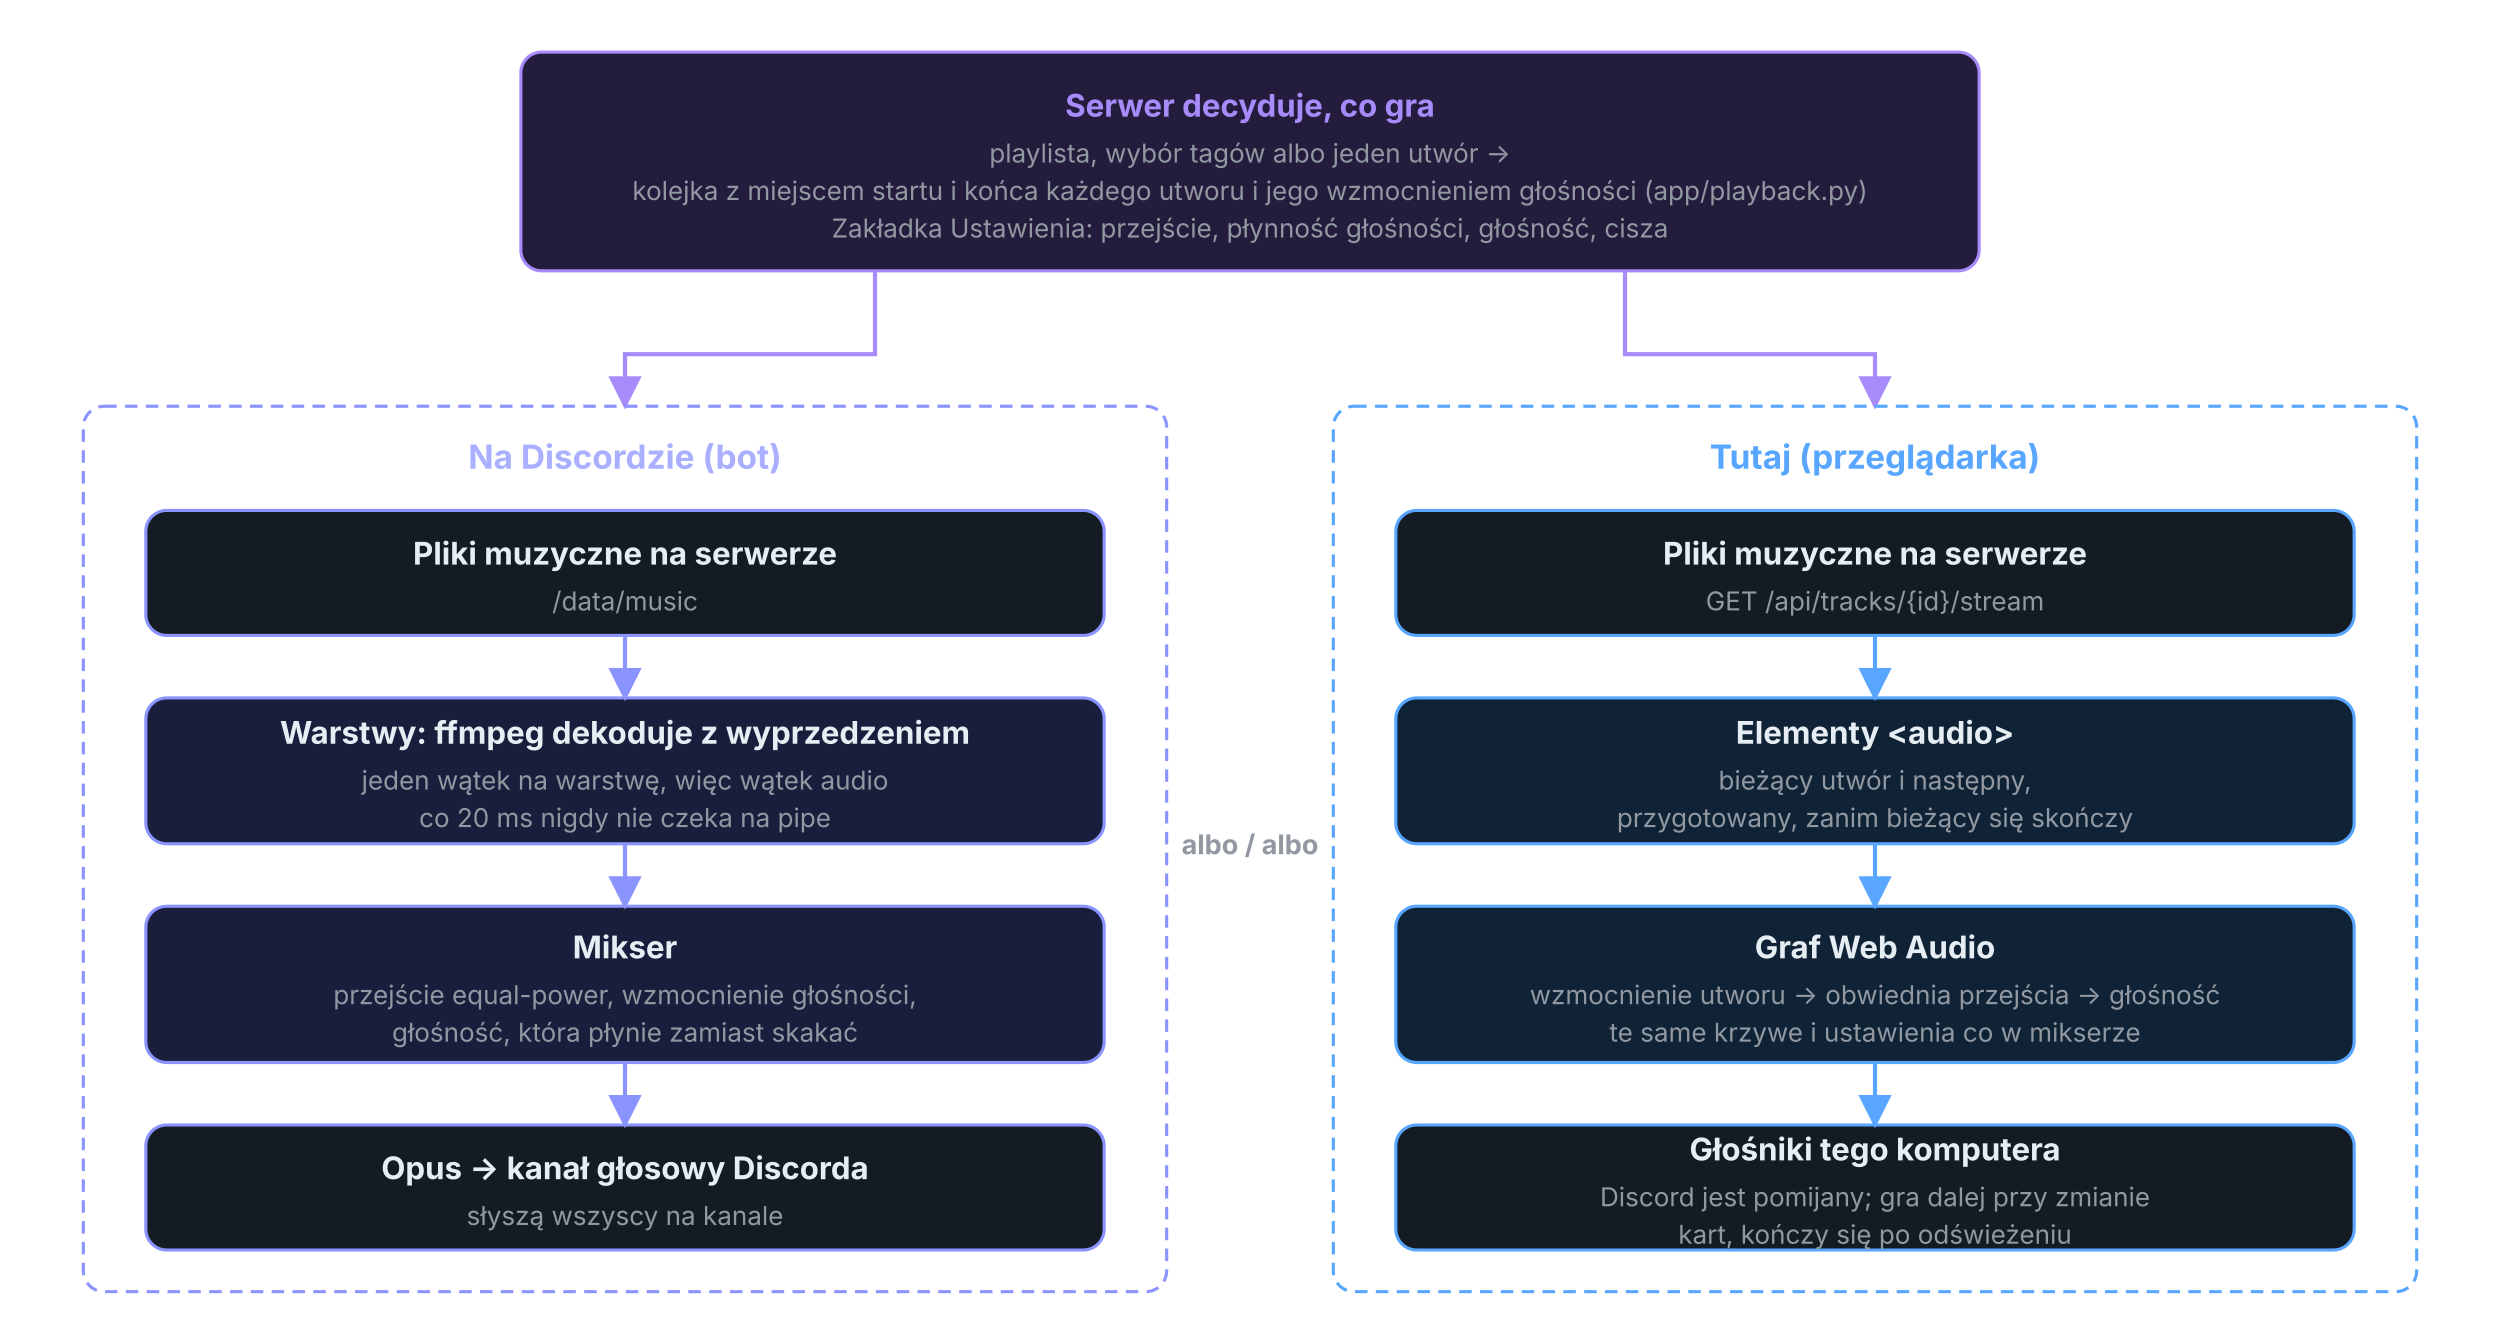
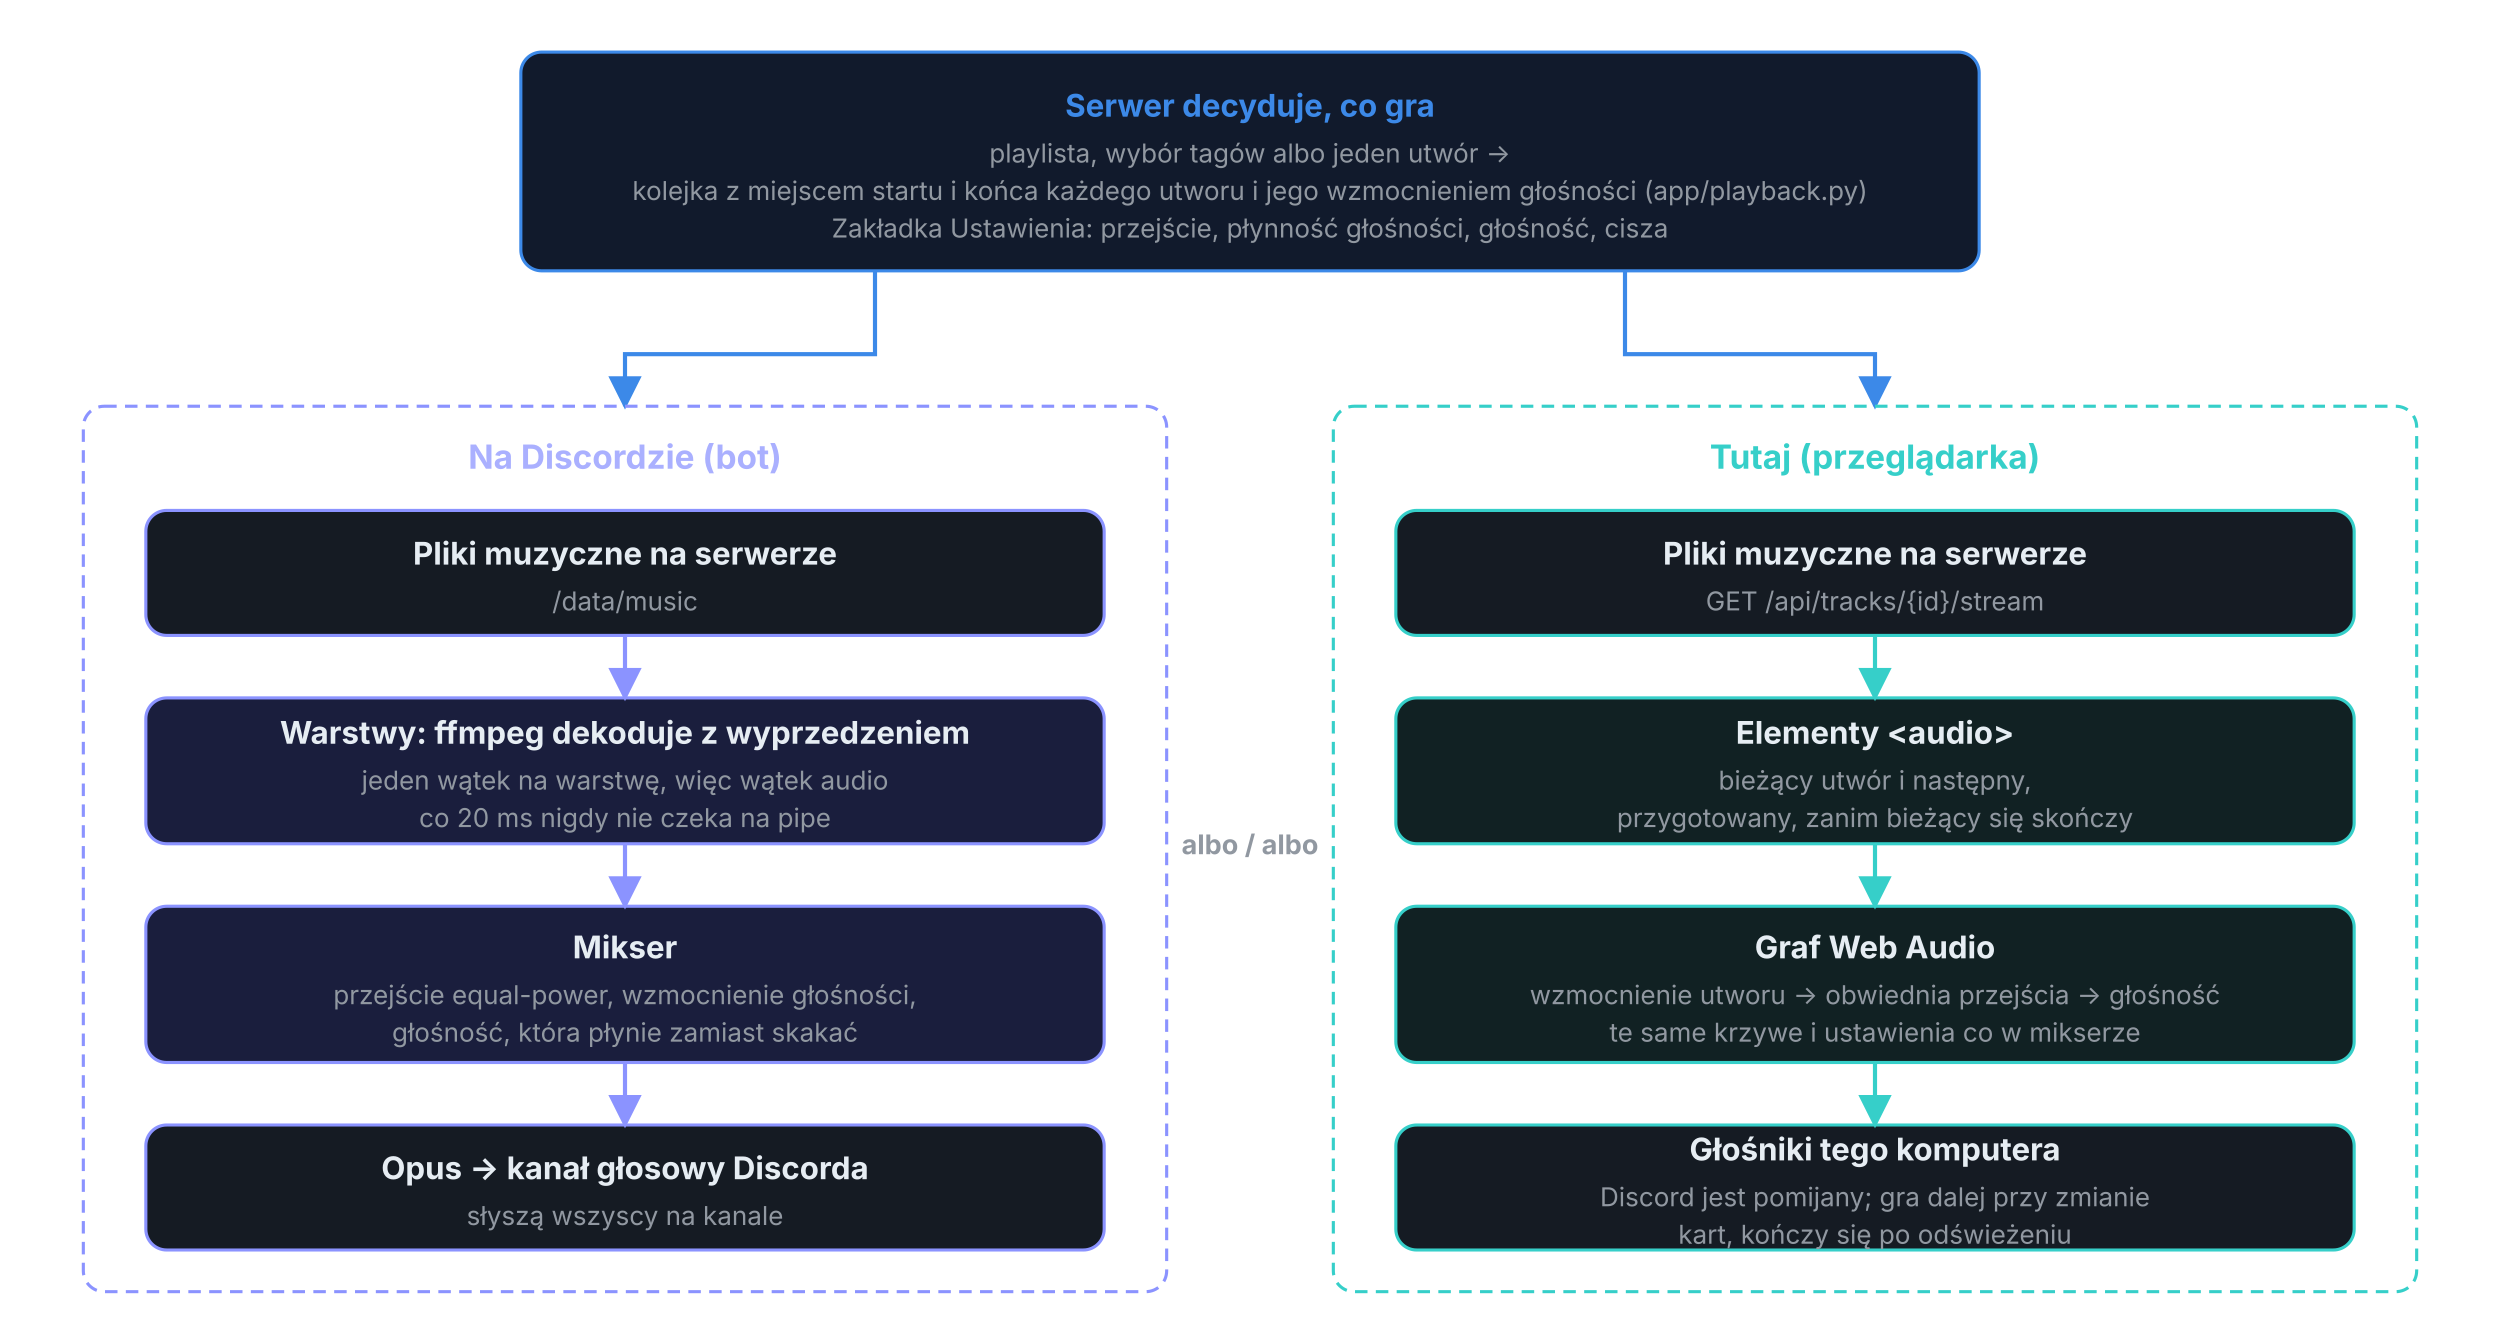
<svg xmlns="http://www.w3.org/2000/svg" viewBox="0 0 1200 640" width="1200" height="640" font-family="Inter, 'Segoe UI', 'DejaVu Sans', Arial, sans-serif">
  <defs>
    <marker id="head" viewBox="0 0 10 10" refX="9" refY="5" markerWidth="8" markerHeight="8" orient="auto">
      <path d="M0 0 L10 5 L0 10 z" fill="context-stroke" />
    </marker>
    <marker id="head-rev" viewBox="0 0 10 10" refX="1" refY="5" markerWidth="8" markerHeight="8" orient="auto-start-reverse">
      <path d="M0 0 L10 5 L0 10 z" fill="context-stroke" />
    </marker>
  </defs>
-   <rect x="250" y="25" width="700" height="105" rx="10" fill="#241c3d" stroke="#a78bfa" stroke-width="1.5" />
-   <text x="600.0" y="56" text-anchor="middle" font-size="15" font-weight="700" fill="#a78bfa">Serwer decyduje, co gra</text>
+   <rect x="250" y="25" width="700" height="105" rx="10" fill="#111a2c" stroke="#3c89e8" stroke-width="1.5" />
+   <text x="600.0" y="56" text-anchor="middle" font-size="15" font-weight="700" fill="#3c89e8">Serwer decyduje, co gra</text>
  <text x="600.0" y="78" text-anchor="middle" font-size="12.5" fill="#9198a1">playlista, wybór tagów albo jeden utwór  →</text>
  <text x="600.0" y="96" text-anchor="middle" font-size="12.5" fill="#9198a1">kolejka z miejscem startu i końca każdego utworu i jego wzmocnieniem głośności (app/playback.py)</text>
  <text x="600.0" y="114" text-anchor="middle" font-size="12.5" fill="#9198a1">Zakładka Ustawienia: przejście, płynność głośności, głośność, cisza</text>
-   <path d="M420 130 L420 170 L300 170 L300 195" fill="none" stroke="#a78bfa" stroke-width="2" marker-end="url(#head)" />
-   <path d="M780 130 L780 170 L900 170 L900 195" fill="none" stroke="#a78bfa" stroke-width="2" marker-end="url(#head)" />
+   <path d="M420 130 L420 170 L300 170 L300 195" fill="none" stroke="#3c89e8" stroke-width="2" marker-end="url(#head)" />
+   <path d="M780 130 L780 170 L900 170 L900 195" fill="none" stroke="#3c89e8" stroke-width="2" marker-end="url(#head)" />
  <rect x="40" y="195" width="520" height="425" rx="10" fill="none" stroke="#8b93ff" stroke-width="1.5" stroke-dasharray="6 4" />
  <text x="300" y="225" text-anchor="middle" font-size="16" font-weight="700" fill="#aab0ff">Na Discordzie (bot)</text>
-   <rect x="640" y="195" width="520" height="425" rx="10" fill="none" stroke="#58a6ff" stroke-width="1.5" stroke-dasharray="6 4" />
-   <text x="900" y="225" text-anchor="middle" font-size="16" font-weight="700" fill="#58a6ff">Tutaj (przeglądarka)</text>
+   <rect x="640" y="195" width="520" height="425" rx="10" fill="none" stroke="#36cfc9" stroke-width="1.5" stroke-dasharray="6 4" />
+   <text x="900" y="225" text-anchor="middle" font-size="16" font-weight="700" fill="#36cfc9">Tutaj (przeglądarka)</text>
  <text x="600" y="410" text-anchor="middle" font-size="13" font-weight="700" fill="#9198a1">albo / albo</text>
  <rect x="70" y="245" width="460" height="60" rx="10" fill="#151b23" stroke="#8b93ff" stroke-width="1.5" />
  <text x="300.0" y="271" text-anchor="middle" font-size="15" font-weight="700" fill="#e6edf3">Pliki muzyczne na serwerze</text>
  <text x="300.0" y="293" text-anchor="middle" font-size="12.5" fill="#9198a1">/data/music</text>
  <rect x="70" y="335" width="460" height="70" rx="10" fill="#1a1e3d" stroke="#8b93ff" stroke-width="1.5" />
  <text x="300.0" y="357" text-anchor="middle" font-size="15" font-weight="700" fill="#e6edf3">Warstwy: ffmpeg dekoduje z wyprzedzeniem</text>
  <text x="300.0" y="379" text-anchor="middle" font-size="12.5" fill="#9198a1">jeden wątek na warstwę, więc wątek audio</text>
  <text x="300.0" y="397" text-anchor="middle" font-size="12.5" fill="#9198a1">co 20 ms nigdy nie czeka na pipe</text>
  <rect x="70" y="435" width="460" height="75" rx="10" fill="#1a1e3d" stroke="#8b93ff" stroke-width="1.5" />
  <text x="300.0" y="460" text-anchor="middle" font-size="15" font-weight="700" fill="#e6edf3">Mikser</text>
  <text x="300.0" y="482" text-anchor="middle" font-size="12.5" fill="#9198a1">przejście equal-power, wzmocnienie głośności,</text>
  <text x="300.0" y="500" text-anchor="middle" font-size="12.5" fill="#9198a1">głośność, która płynie zamiast skakać</text>
  <rect x="70" y="540" width="460" height="60" rx="10" fill="#151b23" stroke="#8b93ff" stroke-width="1.5" />
  <text x="300.0" y="566" text-anchor="middle" font-size="15" font-weight="700" fill="#e6edf3">Opus → kanał głosowy Discorda</text>
  <text x="300.0" y="588" text-anchor="middle" font-size="12.5" fill="#9198a1">słyszą wszyscy na kanale</text>
  <path d="M300 305 L300 335" fill="none" stroke="#8b93ff" stroke-width="2" marker-end="url(#head)" />
  <path d="M300 405 L300 435" fill="none" stroke="#8b93ff" stroke-width="2" marker-end="url(#head)" />
  <path d="M300 510 L300 540" fill="none" stroke="#8b93ff" stroke-width="2" marker-end="url(#head)" />
-   <rect x="670" y="245" width="460" height="60" rx="10" fill="#151b23" stroke="#58a6ff" stroke-width="1.5" />
+   <rect x="670" y="245" width="460" height="60" rx="10" fill="#151b23" stroke="#36cfc9" stroke-width="1.5" />
  <text x="900.0" y="271" text-anchor="middle" font-size="15" font-weight="700" fill="#e6edf3">Pliki muzyczne na serwerze</text>
  <text x="900.0" y="293" text-anchor="middle" font-size="12.5" fill="#9198a1">GET /api/tracks/{id}/stream</text>
-   <rect x="670" y="335" width="460" height="70" rx="10" fill="#0f2236" stroke="#58a6ff" stroke-width="1.5" />
+   <rect x="670" y="335" width="460" height="70" rx="10" fill="#112123" stroke="#36cfc9" stroke-width="1.5" />
  <text x="900.0" y="357" text-anchor="middle" font-size="15" font-weight="700" fill="#e6edf3">Elementy &lt;audio&gt;</text>
  <text x="900.0" y="379" text-anchor="middle" font-size="12.5" fill="#9198a1">bieżący utwór i następny,</text>
  <text x="900.0" y="397" text-anchor="middle" font-size="12.5" fill="#9198a1">przygotowany, zanim bieżący się skończy</text>
-   <rect x="670" y="435" width="460" height="75" rx="10" fill="#0f2236" stroke="#58a6ff" stroke-width="1.5" />
+   <rect x="670" y="435" width="460" height="75" rx="10" fill="#112123" stroke="#36cfc9" stroke-width="1.5" />
  <text x="900.0" y="460" text-anchor="middle" font-size="15" font-weight="700" fill="#e6edf3">Graf Web Audio</text>
  <text x="900.0" y="482" text-anchor="middle" font-size="12.5" fill="#9198a1">wzmocnienie utworu → obwiednia przejścia → głośność</text>
  <text x="900.0" y="500" text-anchor="middle" font-size="12.5" fill="#9198a1">te same krzywe i ustawienia co w mikserze</text>
-   <rect x="670" y="540" width="460" height="60" rx="10" fill="#151b23" stroke="#58a6ff" stroke-width="1.5" />
+   <rect x="670" y="540" width="460" height="60" rx="10" fill="#151b23" stroke="#36cfc9" stroke-width="1.5" />
  <text x="900.0" y="557" text-anchor="middle" font-size="15" font-weight="700" fill="#e6edf3">Głośniki tego komputera</text>
  <text x="900.0" y="579" text-anchor="middle" font-size="12.5" fill="#9198a1">Discord jest pomijany; gra dalej przy zmianie</text>
  <text x="900.0" y="597" text-anchor="middle" font-size="12.5" fill="#9198a1">kart, kończy się po odświeżeniu</text>
-   <path d="M900 305 L900 335" fill="none" stroke="#58a6ff" stroke-width="2" marker-end="url(#head)" />
-   <path d="M900 405 L900 435" fill="none" stroke="#58a6ff" stroke-width="2" marker-end="url(#head)" />
-   <path d="M900 510 L900 540" fill="none" stroke="#58a6ff" stroke-width="2" marker-end="url(#head)" />
+   <path d="M900 305 L900 335" fill="none" stroke="#36cfc9" stroke-width="2" marker-end="url(#head)" />
+   <path d="M900 405 L900 435" fill="none" stroke="#36cfc9" stroke-width="2" marker-end="url(#head)" />
+   <path d="M900 510 L900 540" fill="none" stroke="#36cfc9" stroke-width="2" marker-end="url(#head)" />
</svg>
